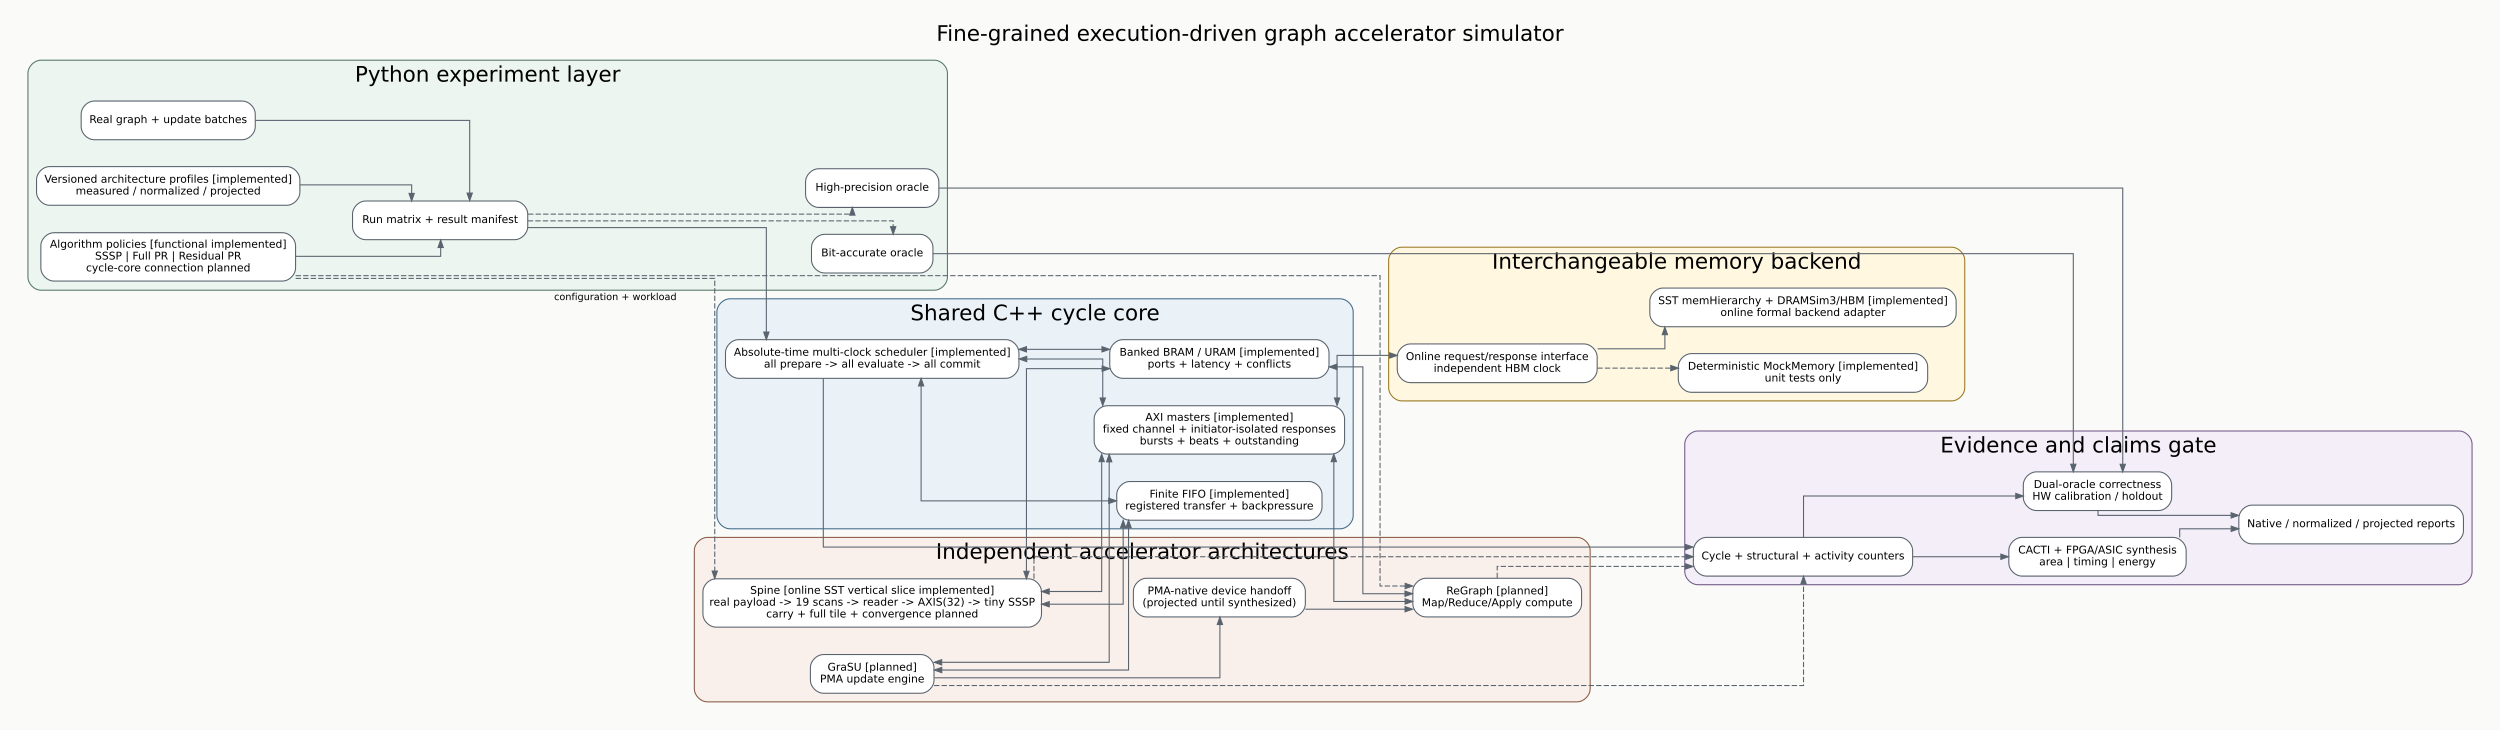
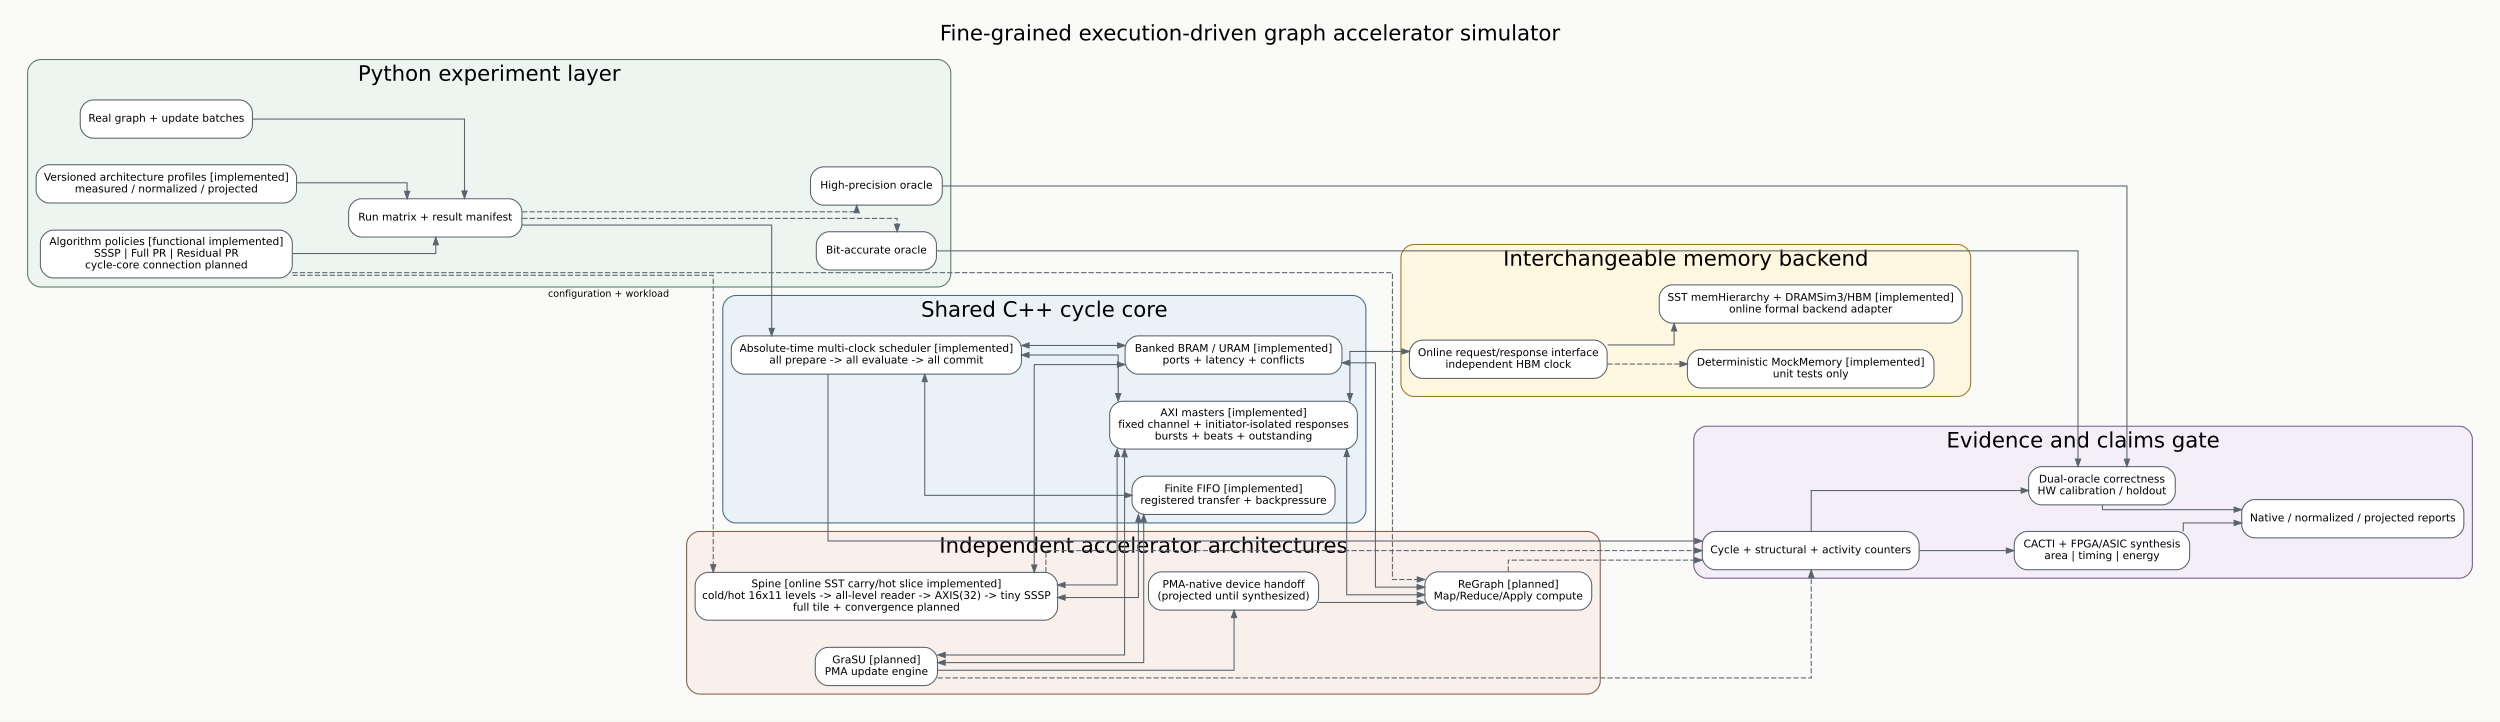
- <svg xmlns="http://www.w3.org/2000/svg" width="2326pt" height="679pt" viewBox="0.00 0.00 2326.00 679.00">
+ <svg xmlns="http://www.w3.org/2000/svg" width="2352pt" height="679pt" viewBox="0.00 0.00 2352.00 679.00">
  <g id="graph0" class="graph" transform="scale(1 1) rotate(0) translate(18 661)">
-     <polygon fill="#fafaf8" stroke="transparent" points="-18,18 -18,-661 2308,-661 2308,18 -18,18" />
-     <text text-anchor="middle" x="1145" y="-623" font-family="DejaVu Sans" font-size="20.00">Fine-grained execution-driven graph accelerator simulator</text>
+     <polygon fill="#fafaf8" stroke="transparent" points="-18,18 -18,-661 2334,-661 2334,18 -18,18" />
+     <text text-anchor="middle" x="1158" y="-623" font-family="DejaVu Sans" font-size="20.00">Fine-grained execution-driven graph accelerator simulator</text>
    <g id="clust1" class="cluster">
-       <path fill="#edf5f0" stroke="#557a66" d="M20,-391C20,-391 851.5,-391 851.5,-391 857.5,-391 863.5,-397 863.5,-403 863.5,-403 863.5,-593 863.5,-593 863.5,-599 857.5,-605 851.5,-605 851.5,-605 20,-605 20,-605 14,-605 8,-599 8,-593 8,-593 8,-403 8,-403 8,-397 14,-391 20,-391" />
-       <text text-anchor="middle" x="435.75" y="-585" font-family="DejaVu Sans" font-size="20.00">Python experiment layer</text>
+       <path fill="#edf5f0" stroke="#557a66" d="M20,-391C20,-391 864.5,-391 864.5,-391 870.5,-391 876.5,-397 876.5,-403 876.5,-403 876.5,-593 876.5,-593 876.5,-599 870.5,-605 864.5,-605 864.5,-605 20,-605 20,-605 14,-605 8,-599 8,-593 8,-593 8,-403 8,-403 8,-397 14,-391 20,-391" />
+       <text text-anchor="middle" x="442.25" y="-585" font-family="DejaVu Sans" font-size="20.00">Python experiment layer</text>
    </g>
    <g id="clust2" class="cluster">
-       <path fill="#eaf2f8" stroke="#426b8a" d="M661,-169C661,-169 1229,-169 1229,-169 1235,-169 1241,-175 1241,-181 1241,-181 1241,-371 1241,-371 1241,-377 1235,-383 1229,-383 1229,-383 661,-383 661,-383 655,-383 649,-377 649,-371 649,-371 649,-181 649,-181 649,-175 655,-169 661,-169" />
-       <text text-anchor="middle" x="945" y="-363" font-family="DejaVu Sans" font-size="20.00">Shared C++ cycle core</text>
+       <path fill="#eaf2f8" stroke="#426b8a" d="M674,-169C674,-169 1255,-169 1255,-169 1261,-169 1267,-175 1267,-181 1267,-181 1267,-371 1267,-371 1267,-377 1261,-383 1255,-383 1255,-383 674,-383 674,-383 668,-383 662,-377 662,-371 662,-371 662,-181 662,-181 662,-175 668,-169 674,-169" />
+       <text text-anchor="middle" x="964.5" y="-363" font-family="DejaVu Sans" font-size="20.00">Shared C++ cycle core</text>
    </g>
    <g id="clust3" class="cluster">
-       <path fill="#faf0eb" stroke="#8a5b45" d="M640,-8C640,-8 1449.5,-8 1449.5,-8 1455.5,-8 1461.5,-14 1461.5,-20 1461.5,-20 1461.5,-149 1461.5,-149 1461.5,-155 1455.5,-161 1449.5,-161 1449.5,-161 640,-161 640,-161 634,-161 628,-155 628,-149 628,-149 628,-20 628,-20 628,-14 634,-8 640,-8" />
-       <text text-anchor="middle" x="1044.75" y="-141" font-family="DejaVu Sans" font-size="20.00">Independent accelerator architectures</text>
+       <path fill="#faf0eb" stroke="#8a5b45" d="M640,-8C640,-8 1475.5,-8 1475.5,-8 1481.5,-8 1487.5,-14 1487.5,-20 1487.5,-20 1487.5,-149 1487.5,-149 1487.5,-155 1481.5,-161 1475.5,-161 1475.5,-161 640,-161 640,-161 634,-161 628,-155 628,-149 628,-149 628,-20 628,-20 628,-14 634,-8 640,-8" />
+       <text text-anchor="middle" x="1057.75" y="-141" font-family="DejaVu Sans" font-size="20.00">Independent accelerator architectures</text>
    </g>
    <g id="clust4" class="cluster">
-       <path fill="#fff7df" stroke="#9b7a25" d="M1286,-288C1286,-288 1798,-288 1798,-288 1804,-288 1810,-294 1810,-300 1810,-300 1810,-419 1810,-419 1810,-425 1804,-431 1798,-431 1798,-431 1286,-431 1286,-431 1280,-431 1274,-425 1274,-419 1274,-419 1274,-300 1274,-300 1274,-294 1280,-288 1286,-288" />
-       <text text-anchor="middle" x="1542" y="-411" font-family="DejaVu Sans" font-size="20.00">Interchangeable memory backend</text>
+       <path fill="#fff7df" stroke="#9b7a25" d="M1312,-288C1312,-288 1824,-288 1824,-288 1830,-288 1836,-294 1836,-300 1836,-300 1836,-419 1836,-419 1836,-425 1830,-431 1824,-431 1824,-431 1312,-431 1312,-431 1306,-431 1300,-425 1300,-419 1300,-419 1300,-300 1300,-300 1300,-294 1306,-288 1312,-288" />
+       <text text-anchor="middle" x="1568" y="-411" font-family="DejaVu Sans" font-size="20.00">Interchangeable memory backend</text>
    </g>
    <g id="clust5" class="cluster">
-       <path fill="#f3eef7" stroke="#765c8a" d="M1561.5,-117C1561.5,-117 2270,-117 2270,-117 2276,-117 2282,-123 2282,-129 2282,-129 2282,-248 2282,-248 2282,-254 2276,-260 2270,-260 2270,-260 1561.5,-260 1561.5,-260 1555.5,-260 1549.5,-254 1549.5,-248 1549.5,-248 1549.5,-129 1549.5,-129 1549.5,-123 1555.5,-117 1561.5,-117" />
-       <text text-anchor="middle" x="1915.75" y="-240" font-family="DejaVu Sans" font-size="20.00">Evidence and claims gate</text>
+       <path fill="#f3eef7" stroke="#765c8a" d="M1587.5,-117C1587.5,-117 2296,-117 2296,-117 2302,-117 2308,-123 2308,-129 2308,-129 2308,-248 2308,-248 2308,-254 2302,-260 2296,-260 2296,-260 1587.5,-260 1587.5,-260 1581.5,-260 1575.5,-254 1575.5,-248 1575.5,-248 1575.5,-129 1575.5,-129 1575.5,-123 1581.5,-117 1587.5,-117" />
+       <text text-anchor="middle" x="1941.75" y="-240" font-family="DejaVu Sans" font-size="20.00">Evidence and claims gate</text>
    </g>
    <g id="node1" class="node">
      <path fill="#ffffff" stroke="#59636e" d="M207.5,-567C207.5,-567 69.5,-567 69.5,-567 63.5,-567 57.5,-561 57.5,-555 57.5,-555 57.5,-543 57.5,-543 57.5,-537 63.5,-531 69.5,-531 69.5,-531 207.5,-531 207.5,-531 213.5,-531 219.5,-537 219.5,-543 219.5,-543 219.5,-555 219.5,-555 219.5,-561 213.5,-567 207.5,-567" />
      <text text-anchor="middle" x="138.5" y="-546.5" font-family="DejaVu Sans" font-size="10.00">Real graph + update batches</text>
    </g>
    <g id="node4" class="node">
      <path fill="#ffffff" stroke="#59636e" d="M461,-474C461,-474 322,-474 322,-474 316,-474 310,-468 310,-462 310,-462 310,-450 310,-450 310,-444 316,-438 322,-438 322,-438 461,-438 461,-438 467,-438 473,-444 473,-450 473,-450 473,-462 473,-462 473,-468 467,-474 461,-474" />
      <text text-anchor="middle" x="391.5" y="-453.5" font-family="DejaVu Sans" font-size="10.00">Run matrix + result manifest</text>
    </g>
    <g id="edge1" class="edge">
      <path fill="none" stroke="#59636e" d="M219.63,-549C302.47,-549 419,-549 419,-549 419,-549 419,-481.37 419,-481.37" />
      <polygon fill="#59636e" stroke="#59636e" points="421.45,-481.37 419,-474.37 416.55,-481.37 421.45,-481.37" />
    </g>
    <g id="node2" class="node">
      <path fill="#ffffff" stroke="#59636e" d="M249,-506C249,-506 28,-506 28,-506 22,-506 16,-500 16,-494 16,-494 16,-482 16,-482 16,-476 22,-470 28,-470 28,-470 249,-470 249,-470 255,-470 261,-476 261,-482 261,-482 261,-494 261,-494 261,-500 255,-506 249,-506" />
      <text text-anchor="middle" x="138.5" y="-491" font-family="DejaVu Sans" font-size="10.00">Versioned architecture profiles [implemented]</text>
      <text text-anchor="middle" x="138.5" y="-480" font-family="DejaVu Sans" font-size="10.00">measured / normalized / projected</text>
    </g>
    <g id="edge2" class="edge">
      <path fill="none" stroke="#59636e" d="M261.03,-489C314.4,-489 365,-489 365,-489 365,-489 365,-481.04 365,-481.04" />
      <polygon fill="#59636e" stroke="#59636e" points="367.45,-481.04 365,-474.04 362.55,-481.04 367.45,-481.04" />
    </g>
    <g id="node3" class="node">
      <path fill="#ffffff" stroke="#59636e" d="M245,-444.5C245,-444.5 32,-444.5 32,-444.5 26,-444.5 20,-438.5 20,-432.5 20,-432.5 20,-411.5 20,-411.5 20,-405.5 26,-399.5 32,-399.5 32,-399.5 245,-399.5 245,-399.5 251,-399.5 257,-405.5 257,-411.5 257,-411.5 257,-432.5 257,-432.5 257,-438.5 251,-444.5 245,-444.5" />
      <text text-anchor="middle" x="138.5" y="-430.5" font-family="DejaVu Sans" font-size="10.00">Algorithm policies [functional implemented]</text>
      <text text-anchor="middle" x="138.5" y="-419.5" font-family="DejaVu Sans" font-size="10.00">SSSP | Full PR | Residual PR</text>
      <text text-anchor="middle" x="138.5" y="-408.5" font-family="DejaVu Sans" font-size="10.00">cycle-core connection planned</text>
    </g>
    <g id="edge3" class="edge">
      <path fill="none" stroke="#59636e" d="M257.09,-422.5C323.06,-422.5 392,-422.5 392,-422.5 392,-422.5 392,-430.68 392,-430.68" />
      <polygon fill="#59636e" stroke="#59636e" points="389.55,-430.68 392,-437.68 394.45,-430.68 389.55,-430.68" />
    </g>
    <g id="node11" class="node">
-       <path fill="#ffffff" stroke="#59636e" d="M939,-122.5C939,-122.5 648,-122.5 648,-122.5 642,-122.5 636,-116.5 636,-110.5 636,-110.5 636,-89.5 636,-89.5 636,-83.5 642,-77.5 648,-77.5 648,-77.5 939,-77.5 939,-77.5 945,-77.5 951,-83.5 951,-89.5 951,-89.5 951,-110.5 951,-110.5 951,-116.5 945,-122.5 939,-122.5" />
-       <text text-anchor="middle" x="793.5" y="-108.5" font-family="DejaVu Sans" font-size="10.00">Spine [online SST vertical slice implemented]</text>
-       <text text-anchor="middle" x="793.5" y="-97.5" font-family="DejaVu Sans" font-size="10.00">real payload -&gt; 19 scans -&gt; reader -&gt; AXIS(32) -&gt; tiny SSSP</text>
-       <text text-anchor="middle" x="793.5" y="-86.5" font-family="DejaVu Sans" font-size="10.00">carry + full tile + convergence planned</text>
+       <path fill="#ffffff" stroke="#59636e" d="M965,-122.5C965,-122.5 648,-122.5 648,-122.5 642,-122.5 636,-116.5 636,-110.5 636,-110.5 636,-89.5 636,-89.5 636,-83.5 642,-77.5 648,-77.5 648,-77.5 965,-77.5 965,-77.5 971,-77.5 977,-83.5 977,-89.5 977,-89.5 977,-110.5 977,-110.5 977,-116.5 971,-122.5 965,-122.5" />
+       <text text-anchor="middle" x="806.5" y="-108.5" font-family="DejaVu Sans" font-size="10.00">Spine [online SST carry/hot slice implemented]</text>
+       <text text-anchor="middle" x="806.5" y="-97.5" font-family="DejaVu Sans" font-size="10.00">cold/hot 16x11 levels -&gt; all-level reader -&gt; AXIS(32) -&gt; tiny SSSP</text>
+       <text text-anchor="middle" x="806.5" y="-86.5" font-family="DejaVu Sans" font-size="10.00">full tile + convergence planned</text>
    </g>
    <g id="edge16" class="edge">
-       <path fill="none" stroke="#59636e" stroke-dasharray="5,2" d="M257.08,-402C407.34,-402 647,-402 647,-402 647,-402 647,-129.7 647,-129.7" />
-       <polygon fill="#59636e" stroke="#59636e" points="649.45,-129.7 647,-122.7 644.55,-129.7 649.45,-129.7" />
+       <path fill="none" stroke="#59636e" stroke-dasharray="5,2" d="M257.18,-402C409.13,-402 653,-402 653,-402 653,-402 653,-129.7 653,-129.7" />
+       <polygon fill="#59636e" stroke="#59636e" points="655.45,-129.7 653,-122.7 650.55,-129.7 655.45,-129.7" />
    </g>
    <g id="node14" class="node">
-       <path fill="#ffffff" stroke="#59636e" d="M1441.5,-123C1441.5,-123 1308.5,-123 1308.5,-123 1302.5,-123 1296.5,-117 1296.5,-111 1296.5,-111 1296.5,-99 1296.5,-99 1296.5,-93 1302.5,-87 1308.5,-87 1308.5,-87 1441.5,-87 1441.5,-87 1447.5,-87 1453.5,-93 1453.5,-99 1453.5,-99 1453.5,-111 1453.5,-111 1453.5,-117 1447.5,-123 1441.5,-123" />
-       <text text-anchor="middle" x="1375" y="-108" font-family="DejaVu Sans" font-size="10.00">ReGraph [planned]</text>
-       <text text-anchor="middle" x="1375" y="-97" font-family="DejaVu Sans" font-size="10.00">Map/Reduce/Apply compute</text>
+       <path fill="#ffffff" stroke="#59636e" d="M1467.5,-123C1467.5,-123 1334.5,-123 1334.5,-123 1328.5,-123 1322.5,-117 1322.5,-111 1322.5,-111 1322.5,-99 1322.5,-99 1322.5,-93 1328.5,-87 1334.5,-87 1334.5,-87 1467.5,-87 1467.5,-87 1473.5,-87 1479.5,-93 1479.5,-99 1479.5,-99 1479.5,-111 1479.5,-111 1479.5,-117 1473.5,-123 1467.5,-123" />
+       <text text-anchor="middle" x="1401" y="-108" font-family="DejaVu Sans" font-size="10.00">ReGraph [planned]</text>
+       <text text-anchor="middle" x="1401" y="-97" font-family="DejaVu Sans" font-size="10.00">Map/Reduce/Apply compute</text>
    </g>
    <g id="edge17" class="edge">
-       <path fill="none" stroke="#59636e" stroke-dasharray="5,2" d="M257.03,-404.5C546.51,-404.5 1266,-404.5 1266,-404.5 1266,-404.5 1266,-115.8 1266,-115.8 1266,-115.8 1289.36,-115.8 1289.36,-115.8" />
-       <polygon fill="#59636e" stroke="#59636e" points="1289.36,-118.25 1296.36,-115.8 1289.36,-113.35 1289.36,-118.25" />
+       <path fill="none" stroke="#59636e" stroke-dasharray="5,2" d="M257.06,-404.5C551.42,-404.5 1292,-404.5 1292,-404.5 1292,-404.5 1292,-115.8 1292,-115.8 1292,-115.8 1315.36,-115.8 1315.36,-115.8" />
+       <polygon fill="#59636e" stroke="#59636e" points="1315.36,-118.25 1322.36,-115.8 1315.36,-113.35 1315.36,-118.25" />
    </g>
    <g id="node5" class="node">
-       <path fill="#ffffff" stroke="#59636e" d="M843.5,-504C843.5,-504 743.5,-504 743.5,-504 737.5,-504 731.5,-498 731.5,-492 731.5,-492 731.5,-480 731.5,-480 731.5,-474 737.5,-468 743.5,-468 743.5,-468 843.5,-468 843.5,-468 849.5,-468 855.5,-474 855.5,-480 855.5,-480 855.5,-492 855.5,-492 855.5,-498 849.5,-504 843.5,-504" />
-       <text text-anchor="middle" x="793.5" y="-483.5" font-family="DejaVu Sans" font-size="10.00">High-precision oracle</text>
+       <path fill="#ffffff" stroke="#59636e" d="M856.5,-504C856.5,-504 756.5,-504 756.5,-504 750.5,-504 744.5,-498 744.5,-492 744.5,-492 744.5,-480 744.5,-480 744.5,-474 750.5,-468 756.5,-468 756.5,-468 856.5,-468 856.5,-468 862.5,-468 868.5,-474 868.5,-480 868.5,-480 868.5,-492 868.5,-492 868.5,-498 862.5,-504 856.5,-504" />
+       <text text-anchor="middle" x="806.5" y="-483.5" font-family="DejaVu Sans" font-size="10.00">High-precision oracle</text>
    </g>
    <g id="edge30" class="edge">
-       <path fill="none" stroke="#59636e" stroke-dasharray="5,2" d="M473.3,-461.75C585.93,-461.75 775,-461.75 775,-461.75 775,-461.75 775,-462.36 775,-462.36" />
-       <polygon fill="#59636e" stroke="#59636e" points="772.55,-460.87 775,-467.87 777.45,-460.87 772.55,-460.87" />
+       <path fill="none" stroke="#59636e" stroke-dasharray="5,2" d="M473.17,-461.75C589.24,-461.75 788,-461.75 788,-461.75 788,-461.75 788,-462.36 788,-462.36" />
+       <polygon fill="#59636e" stroke="#59636e" points="785.55,-460.87 788,-467.87 790.45,-460.87 785.55,-460.87" />
    </g>
    <g id="node6" class="node">
-       <path fill="#ffffff" stroke="#59636e" d="M838,-443C838,-443 749,-443 749,-443 743,-443 737,-437 737,-431 737,-431 737,-419 737,-419 737,-413 743,-407 749,-407 749,-407 838,-407 838,-407 844,-407 850,-413 850,-419 850,-419 850,-431 850,-431 850,-437 844,-443 838,-443" />
-       <text text-anchor="middle" x="793.5" y="-422.5" font-family="DejaVu Sans" font-size="10.00">Bit-accurate oracle</text>
+       <path fill="#ffffff" stroke="#59636e" d="M851,-443C851,-443 762,-443 762,-443 756,-443 750,-437 750,-431 750,-431 750,-419 750,-419 750,-413 756,-407 762,-407 762,-407 851,-407 851,-407 857,-407 863,-413 863,-419 863,-419 863,-431 863,-431 863,-437 857,-443 851,-443" />
+       <text text-anchor="middle" x="806.5" y="-422.5" font-family="DejaVu Sans" font-size="10.00">Bit-accurate oracle</text>
    </g>
    <g id="edge31" class="edge">
-       <path fill="none" stroke="#59636e" stroke-dasharray="5,2" d="M473.02,-455.5C595.55,-455.5 813,-455.5 813,-455.5 813,-455.5 813,-450.09 813,-450.09" />
-       <polygon fill="#59636e" stroke="#59636e" points="815.45,-450.09 813,-443.09 810.55,-450.09 815.45,-450.09" />
+       <path fill="none" stroke="#59636e" stroke-dasharray="5,2" d="M473.23,-455.5C599.09,-455.5 826,-455.5 826,-455.5 826,-455.5 826,-450.09 826,-450.09" />
+       <polygon fill="#59636e" stroke="#59636e" points="828.45,-450.09 826,-443.09 823.55,-450.09 828.45,-450.09" />
    </g>
    <g id="node7" class="node">
-       <path fill="#ffffff" stroke="#59636e" d="M918,-345C918,-345 669,-345 669,-345 663,-345 657,-339 657,-333 657,-333 657,-321 657,-321 657,-315 663,-309 669,-309 669,-309 918,-309 918,-309 924,-309 930,-315 930,-321 930,-321 930,-333 930,-333 930,-339 924,-345 918,-345" />
-       <text text-anchor="middle" x="793.5" y="-330" font-family="DejaVu Sans" font-size="10.00">Absolute-time multi-clock scheduler [implemented]</text>
-       <text text-anchor="middle" x="793.5" y="-319" font-family="DejaVu Sans" font-size="10.00">all prepare -&gt; all evaluate -&gt; all commit</text>
+       <path fill="#ffffff" stroke="#59636e" d="M931,-345C931,-345 682,-345 682,-345 676,-345 670,-339 670,-333 670,-333 670,-321 670,-321 670,-315 676,-309 682,-309 682,-309 931,-309 931,-309 937,-309 943,-315 943,-321 943,-321 943,-333 943,-333 943,-339 937,-345 931,-345" />
+       <text text-anchor="middle" x="806.5" y="-330" font-family="DejaVu Sans" font-size="10.00">Absolute-time multi-clock scheduler [implemented]</text>
+       <text text-anchor="middle" x="806.5" y="-319" font-family="DejaVu Sans" font-size="10.00">all prepare -&gt; all evaluate -&gt; all commit</text>
    </g>
    <g id="edge15" class="edge">
-       <path fill="none" stroke="#59636e" d="M473.23,-449.25C563.12,-449.25 695,-449.25 695,-449.25 695,-449.25 695,-352.04 695,-352.04" />
-       <polygon fill="#59636e" stroke="#59636e" points="697.45,-352.04 695,-345.04 692.55,-352.04 697.45,-352.04" />
+       <path fill="none" stroke="#59636e" d="M473.01,-449.25C566.78,-449.25 708,-449.25 708,-449.25 708,-449.25 708,-352.04 708,-352.04" />
+       <polygon fill="#59636e" stroke="#59636e" points="710.45,-352.04 708,-345.04 705.55,-352.04 710.45,-352.04" />
      <text text-anchor="middle" x="554.5" y="-381.8" font-family="DejaVu Sans" font-size="9.00">configuration + workload</text>
    </g>
    <g id="node19" class="node">
-       <path fill="#ffffff" stroke="#59636e" d="M1990.5,-222C1990.5,-222 1876.5,-222 1876.5,-222 1870.5,-222 1864.5,-216 1864.5,-210 1864.5,-210 1864.5,-198 1864.5,-198 1864.5,-192 1870.5,-186 1876.5,-186 1876.5,-186 1990.5,-186 1990.5,-186 1996.5,-186 2002.5,-192 2002.5,-198 2002.5,-198 2002.5,-210 2002.5,-210 2002.5,-216 1996.5,-222 1990.5,-222" />
-       <text text-anchor="middle" x="1933.5" y="-207" font-family="DejaVu Sans" font-size="10.00">Dual-oracle correctness</text>
-       <text text-anchor="middle" x="1933.5" y="-196" font-family="DejaVu Sans" font-size="10.00">HW calibration / holdout</text>
+       <path fill="#ffffff" stroke="#59636e" d="M2016.5,-222C2016.5,-222 1902.5,-222 1902.5,-222 1896.5,-222 1890.5,-216 1890.5,-210 1890.5,-210 1890.5,-198 1890.5,-198 1890.5,-192 1896.5,-186 1902.5,-186 1902.5,-186 2016.5,-186 2016.5,-186 2022.5,-186 2028.5,-192 2028.5,-198 2028.5,-198 2028.5,-210 2028.5,-210 2028.5,-216 2022.5,-222 2016.5,-222" />
+       <text text-anchor="middle" x="1959.5" y="-207" font-family="DejaVu Sans" font-size="10.00">Dual-oracle correctness</text>
+       <text text-anchor="middle" x="1959.5" y="-196" font-family="DejaVu Sans" font-size="10.00">HW calibration / holdout</text>
    </g>
    <g id="edge32" class="edge">
-       <path fill="none" stroke="#59636e" d="M855.64,-486C1096.75,-486 1957,-486 1957,-486 1957,-486 1957,-229.07 1957,-229.07" />
-       <polygon fill="#59636e" stroke="#59636e" points="1959.45,-229.07 1957,-222.07 1954.55,-229.07 1959.45,-229.07" />
+       <path fill="none" stroke="#59636e" d="M868.51,-486C1111.16,-486 1983,-486 1983,-486 1983,-486 1983,-229.07 1983,-229.07" />
+       <polygon fill="#59636e" stroke="#59636e" points="1985.45,-229.07 1983,-222.07 1980.55,-229.07 1985.45,-229.07" />
    </g>
    <g id="edge33" class="edge">
-       <path fill="none" stroke="#59636e" d="M850.07,-425C1077.24,-425 1911,-425 1911,-425 1911,-425 1911,-229.09 1911,-229.09" />
-       <polygon fill="#59636e" stroke="#59636e" points="1913.45,-229.09 1911,-222.09 1908.55,-229.09 1913.45,-229.09" />
+       <path fill="none" stroke="#59636e" d="M863.34,-425C1092.58,-425 1937,-425 1937,-425 1937,-425 1937,-229.09 1937,-229.09" />
+       <polygon fill="#59636e" stroke="#59636e" points="1939.45,-229.09 1937,-222.09 1934.55,-229.09 1939.45,-229.09" />
    </g>
    <g id="node8" class="node">
-       <path fill="#ffffff" stroke="#59636e" d="M1200,-213C1200,-213 1033,-213 1033,-213 1027,-213 1021,-207 1021,-201 1021,-201 1021,-189 1021,-189 1021,-183 1027,-177 1033,-177 1033,-177 1200,-177 1200,-177 1206,-177 1212,-183 1212,-189 1212,-189 1212,-201 1212,-201 1212,-207 1206,-213 1200,-213" />
-       <text text-anchor="middle" x="1116.5" y="-198" font-family="DejaVu Sans" font-size="10.00">Finite FIFO [implemented]</text>
-       <text text-anchor="middle" x="1116.5" y="-187" font-family="DejaVu Sans" font-size="10.00">registered transfer + backpressure</text>
+       <path fill="#ffffff" stroke="#59636e" d="M1226,-213C1226,-213 1059,-213 1059,-213 1053,-213 1047,-207 1047,-201 1047,-201 1047,-189 1047,-189 1047,-183 1053,-177 1059,-177 1059,-177 1226,-177 1226,-177 1232,-177 1238,-183 1238,-189 1238,-189 1238,-201 1238,-201 1238,-207 1232,-213 1226,-213" />
+       <text text-anchor="middle" x="1142.5" y="-198" font-family="DejaVu Sans" font-size="10.00">Finite FIFO [implemented]</text>
+       <text text-anchor="middle" x="1142.5" y="-187" font-family="DejaVu Sans" font-size="10.00">registered transfer + backpressure</text>
    </g>
    <g id="edge4" class="edge">
-       <path fill="none" stroke="#59636e" d="M839,-301.92C839,-301.92 839,-195 839,-195 839,-195 1013.61,-195 1013.61,-195" />
-       <polygon fill="#59636e" stroke="#59636e" points="836.55,-301.92 839,-308.92 841.45,-301.92 836.55,-301.92" />
-       <polygon fill="#59636e" stroke="#59636e" points="1013.61,-197.45 1020.61,-195 1013.61,-192.55 1013.61,-197.45" />
+       <path fill="none" stroke="#59636e" d="M852,-301.92C852,-301.92 852,-195 852,-195 852,-195 1039.98,-195 1039.98,-195" />
+       <polygon fill="#59636e" stroke="#59636e" points="849.55,-301.92 852,-308.92 854.45,-301.92 849.55,-301.92" />
+       <polygon fill="#59636e" stroke="#59636e" points="1039.98,-197.45 1046.98,-195 1039.98,-192.55 1039.98,-197.45" />
    </g>
    <g id="node9" class="node">
-       <path fill="#ffffff" stroke="#59636e" d="M1206.5,-345C1206.5,-345 1026.5,-345 1026.5,-345 1020.5,-345 1014.5,-339 1014.5,-333 1014.5,-333 1014.5,-321 1014.5,-321 1014.5,-315 1020.5,-309 1026.5,-309 1026.5,-309 1206.5,-309 1206.5,-309 1212.5,-309 1218.5,-315 1218.5,-321 1218.5,-321 1218.5,-333 1218.5,-333 1218.5,-339 1212.5,-345 1206.5,-345" />
-       <text text-anchor="middle" x="1116.5" y="-330" font-family="DejaVu Sans" font-size="10.00">Banked BRAM / URAM [implemented]</text>
-       <text text-anchor="middle" x="1116.5" y="-319" font-family="DejaVu Sans" font-size="10.00">ports + latency + conflicts</text>
+       <path fill="#ffffff" stroke="#59636e" d="M1232.5,-345C1232.5,-345 1052.5,-345 1052.5,-345 1046.5,-345 1040.5,-339 1040.5,-333 1040.5,-333 1040.5,-321 1040.5,-321 1040.5,-315 1046.5,-309 1052.5,-309 1052.5,-309 1232.5,-309 1232.5,-309 1238.5,-309 1244.5,-315 1244.5,-321 1244.5,-321 1244.5,-333 1244.5,-333 1244.5,-339 1238.5,-345 1232.5,-345" />
+       <text text-anchor="middle" x="1142.5" y="-330" font-family="DejaVu Sans" font-size="10.00">Banked BRAM / URAM [implemented]</text>
+       <text text-anchor="middle" x="1142.5" y="-319" font-family="DejaVu Sans" font-size="10.00">ports + latency + conflicts</text>
    </g>
    <g id="edge5" class="edge">
-       <path fill="none" stroke="#59636e" d="M937.01,-336C937.01,-336 1007.29,-336 1007.29,-336" />
-       <polygon fill="#59636e" stroke="#59636e" points="1007.29,-338.45 1014.29,-336 1007.29,-333.55 1007.29,-338.45" />
-       <polygon fill="#59636e" stroke="#59636e" points="937.01,-333.55 930.01,-336 937.01,-338.45 937.01,-333.55" />
+       <path fill="none" stroke="#59636e" d="M950.16,-336C950.16,-336 1033.49,-336 1033.49,-336" />
+       <polygon fill="#59636e" stroke="#59636e" points="1033.49,-338.45 1040.49,-336 1033.49,-333.55 1033.49,-338.45" />
+       <polygon fill="#59636e" stroke="#59636e" points="950.16,-333.55 943.16,-336 950.16,-338.45 950.16,-333.55" />
    </g>
    <g id="node10" class="node">
-       <path fill="#ffffff" stroke="#59636e" d="M1221,-283.5C1221,-283.5 1012,-283.5 1012,-283.5 1006,-283.5 1000,-277.5 1000,-271.5 1000,-271.5 1000,-250.5 1000,-250.5 1000,-244.5 1006,-238.5 1012,-238.5 1012,-238.5 1221,-238.5 1221,-238.5 1227,-238.5 1233,-244.5 1233,-250.5 1233,-250.5 1233,-271.5 1233,-271.5 1233,-277.5 1227,-283.5 1221,-283.5" />
-       <text text-anchor="middle" x="1116.5" y="-269.5" font-family="DejaVu Sans" font-size="10.00">AXI masters [implemented]</text>
-       <text text-anchor="middle" x="1116.5" y="-258.5" font-family="DejaVu Sans" font-size="10.00">fixed channel + initiator-isolated responses</text>
-       <text text-anchor="middle" x="1116.5" y="-247.5" font-family="DejaVu Sans" font-size="10.00">bursts + beats + outstanding</text>
+       <path fill="#ffffff" stroke="#59636e" d="M1247,-283.5C1247,-283.5 1038,-283.5 1038,-283.5 1032,-283.5 1026,-277.5 1026,-271.5 1026,-271.5 1026,-250.5 1026,-250.5 1026,-244.5 1032,-238.5 1038,-238.5 1038,-238.5 1247,-238.5 1247,-238.5 1253,-238.5 1259,-244.5 1259,-250.5 1259,-250.5 1259,-271.5 1259,-271.5 1259,-277.5 1253,-283.5 1247,-283.5" />
+       <text text-anchor="middle" x="1142.5" y="-269.5" font-family="DejaVu Sans" font-size="10.00">AXI masters [implemented]</text>
+       <text text-anchor="middle" x="1142.5" y="-258.5" font-family="DejaVu Sans" font-size="10.00">fixed channel + initiator-isolated responses</text>
+       <text text-anchor="middle" x="1142.5" y="-247.5" font-family="DejaVu Sans" font-size="10.00">bursts + beats + outstanding</text>
    </g>
    <g id="edge6" class="edge">
-       <path fill="none" stroke="#59636e" d="M937.26,-327C937.26,-327 1008,-327 1008,-327 1008,-327 1008,-290.71 1008,-290.71" />
-       <polygon fill="#59636e" stroke="#59636e" points="937.26,-324.55 930.26,-327 937.26,-329.45 937.26,-324.55" />
-       <polygon fill="#59636e" stroke="#59636e" points="1010.45,-290.71 1008,-283.71 1005.55,-290.71 1010.45,-290.71" />
+       <path fill="none" stroke="#59636e" d="M950.11,-327C950.11,-327 1034,-327 1034,-327 1034,-327 1034,-290.71 1034,-290.71" />
+       <polygon fill="#59636e" stroke="#59636e" points="950.11,-324.55 943.11,-327 950.11,-329.45 950.11,-324.55" />
+       <polygon fill="#59636e" stroke="#59636e" points="1036.45,-290.71 1034,-283.71 1031.55,-290.71 1036.45,-290.71" />
    </g>
    <g id="node18" class="node">
-       <path fill="#ffffff" stroke="#59636e" d="M1749.5,-161C1749.5,-161 1569.5,-161 1569.5,-161 1563.5,-161 1557.5,-155 1557.5,-149 1557.5,-149 1557.5,-137 1557.5,-137 1557.5,-131 1563.5,-125 1569.5,-125 1569.5,-125 1749.5,-125 1749.5,-125 1755.5,-125 1761.5,-131 1761.5,-137 1761.5,-137 1761.5,-149 1761.5,-149 1761.5,-155 1755.5,-161 1749.5,-161" />
-       <text text-anchor="middle" x="1659.5" y="-140.5" font-family="DejaVu Sans" font-size="10.00">Cycle + structural + activity counters</text>
+       <path fill="#ffffff" stroke="#59636e" d="M1775.5,-161C1775.5,-161 1595.5,-161 1595.5,-161 1589.5,-161 1583.5,-155 1583.5,-149 1583.5,-149 1583.5,-137 1583.5,-137 1583.5,-131 1589.5,-125 1595.5,-125 1595.5,-125 1775.5,-125 1775.5,-125 1781.5,-125 1787.5,-131 1787.5,-137 1787.5,-137 1787.5,-149 1787.5,-149 1787.5,-155 1781.5,-161 1775.5,-161" />
+       <text text-anchor="middle" x="1685.5" y="-140.5" font-family="DejaVu Sans" font-size="10.00">Cycle + structural + activity counters</text>
    </g>
    <g id="edge26" class="edge">
-       <path fill="none" stroke="#59636e" d="M748,-308.93C748,-264.22 748,-152 748,-152 748,-152 1550.15,-152 1550.15,-152" />
-       <polygon fill="#59636e" stroke="#59636e" points="1550.15,-154.45 1557.15,-152 1550.15,-149.55 1550.15,-154.45" />
+       <path fill="none" stroke="#59636e" d="M761,-308.93C761,-264.22 761,-152 761,-152 761,-152 1576.47,-152 1576.47,-152" />
+       <polygon fill="#59636e" stroke="#59636e" points="1576.47,-154.45 1583.47,-152 1576.47,-149.55 1576.47,-154.45" />
    </g>
    <g id="edge18" class="edge">
-       <path fill="none" stroke="#59636e" d="M1027,-169.91C1027,-169.91 1027,-98.83 1027,-98.83 1027,-98.83 958.19,-98.83 958.19,-98.83" />
-       <polygon fill="#59636e" stroke="#59636e" points="1024.55,-169.91 1027,-176.91 1029.45,-169.91 1024.55,-169.91" />
-       <polygon fill="#59636e" stroke="#59636e" points="958.19,-96.38 951.19,-98.83 958.19,-101.28 958.19,-96.38" />
+       <path fill="none" stroke="#59636e" d="M1053,-169.91C1053,-169.91 1053,-98.83 1053,-98.83 1053,-98.83 984.03,-98.83 984.03,-98.83" />
+       <polygon fill="#59636e" stroke="#59636e" points="1050.55,-169.91 1053,-176.91 1055.45,-169.91 1050.55,-169.91" />
+       <polygon fill="#59636e" stroke="#59636e" points="984.03,-96.38 977.03,-98.83 984.03,-101.28 984.03,-96.38" />
    </g>
    <g id="node12" class="node">
-       <path fill="#ffffff" stroke="#59636e" d="M839,-52C839,-52 748,-52 748,-52 742,-52 736,-46 736,-40 736,-40 736,-28 736,-28 736,-22 742,-16 748,-16 748,-16 839,-16 839,-16 845,-16 851,-22 851,-28 851,-28 851,-40 851,-40 851,-46 845,-52 839,-52" />
-       <text text-anchor="middle" x="793.5" y="-37" font-family="DejaVu Sans" font-size="10.00">GraSU [planned]</text>
-       <text text-anchor="middle" x="793.5" y="-26" font-family="DejaVu Sans" font-size="10.00">PMA update engine</text>
+       <path fill="#ffffff" stroke="#59636e" d="M852,-52C852,-52 761,-52 761,-52 755,-52 749,-46 749,-40 749,-40 749,-28 749,-28 749,-22 755,-16 761,-16 761,-16 852,-16 852,-16 858,-16 864,-22 864,-28 864,-28 864,-40 864,-40 864,-46 858,-52 852,-52" />
+       <text text-anchor="middle" x="806.5" y="-37" font-family="DejaVu Sans" font-size="10.00">GraSU [planned]</text>
+       <text text-anchor="middle" x="806.5" y="-26" font-family="DejaVu Sans" font-size="10.00">PMA update engine</text>
    </g>
    <g id="edge20" class="edge">
-       <path fill="none" stroke="#59636e" d="M1032,-169.94C1032,-169.94 1032,-37.6 1032,-37.6 1032,-37.6 858.23,-37.6 858.23,-37.6" />
-       <polygon fill="#59636e" stroke="#59636e" points="1029.55,-169.94 1032,-176.94 1034.45,-169.94 1029.55,-169.94" />
-       <polygon fill="#59636e" stroke="#59636e" points="858.23,-35.15 851.23,-37.6 858.23,-40.05 858.23,-35.15" />
+       <path fill="none" stroke="#59636e" d="M1058,-169.94C1058,-169.94 1058,-37.6 1058,-37.6 1058,-37.6 871.2,-37.6 871.2,-37.6" />
+       <polygon fill="#59636e" stroke="#59636e" points="1055.55,-169.94 1058,-176.94 1060.45,-169.94 1055.55,-169.94" />
+       <polygon fill="#59636e" stroke="#59636e" points="871.2,-35.15 864.2,-37.6 871.2,-40.05 871.2,-35.15" />
    </g>
    <g id="edge19" class="edge">
-       <path fill="none" stroke="#59636e" d="M1007.43,-318C1007.43,-318 937,-318 937,-318 937,-318 937,-129.51 937,-129.51" />
-       <polygon fill="#59636e" stroke="#59636e" points="1007.43,-320.45 1014.43,-318 1007.43,-315.55 1007.43,-320.45" />
-       <polygon fill="#59636e" stroke="#59636e" points="939.45,-129.51 937,-122.51 934.55,-129.51 939.45,-129.51" />
+       <path fill="none" stroke="#59636e" d="M1033.25,-318C1033.25,-318 955,-318 955,-318 955,-318 955,-129.51 955,-129.51" />
+       <polygon fill="#59636e" stroke="#59636e" points="1033.25,-320.45 1040.25,-318 1033.25,-315.55 1033.25,-320.45" />
+       <polygon fill="#59636e" stroke="#59636e" points="957.45,-129.51 955,-122.51 952.55,-129.51 957.45,-129.51" />
    </g>
    <g id="edge21" class="edge">
-       <path fill="none" stroke="#59636e" d="M1225.7,-319.67C1225.7,-319.67 1250,-319.67 1250,-319.67 1250,-319.67 1250,-108.6 1250,-108.6 1250,-108.6 1289.19,-108.6 1289.19,-108.6" />
-       <polygon fill="#59636e" stroke="#59636e" points="1225.7,-317.22 1218.7,-319.67 1225.7,-322.12 1225.7,-317.22" />
-       <polygon fill="#59636e" stroke="#59636e" points="1289.19,-111.05 1296.19,-108.6 1289.19,-106.15 1289.19,-111.05" />
+       <path fill="none" stroke="#59636e" d="M1251.7,-319.67C1251.7,-319.67 1276,-319.67 1276,-319.67 1276,-319.67 1276,-108.6 1276,-108.6 1276,-108.6 1315.19,-108.6 1315.19,-108.6" />
+       <polygon fill="#59636e" stroke="#59636e" points="1251.7,-317.22 1244.7,-319.67 1251.7,-322.12 1251.7,-317.22" />
+       <polygon fill="#59636e" stroke="#59636e" points="1315.19,-111.05 1322.19,-108.6 1315.19,-106.15 1315.19,-111.05" />
    </g>
    <g id="node15" class="node">
-       <path fill="#ffffff" stroke="#59636e" d="M1456,-341C1456,-341 1294,-341 1294,-341 1288,-341 1282,-335 1282,-329 1282,-329 1282,-317 1282,-317 1282,-311 1288,-305 1294,-305 1294,-305 1456,-305 1456,-305 1462,-305 1468,-311 1468,-317 1468,-317 1468,-329 1468,-329 1468,-335 1462,-341 1456,-341" />
-       <text text-anchor="middle" x="1375" y="-326" font-family="DejaVu Sans" font-size="10.00">Online request/response interface</text>
-       <text text-anchor="middle" x="1375" y="-315" font-family="DejaVu Sans" font-size="10.00">independent HBM clock</text>
+       <path fill="#ffffff" stroke="#59636e" d="M1482,-341C1482,-341 1320,-341 1320,-341 1314,-341 1308,-335 1308,-329 1308,-329 1308,-317 1308,-317 1308,-311 1314,-305 1320,-305 1320,-305 1482,-305 1482,-305 1488,-305 1494,-311 1494,-317 1494,-317 1494,-329 1494,-329 1494,-335 1488,-341 1482,-341" />
+       <text text-anchor="middle" x="1401" y="-326" font-family="DejaVu Sans" font-size="10.00">Online request/response interface</text>
+       <text text-anchor="middle" x="1401" y="-315" font-family="DejaVu Sans" font-size="10.00">independent HBM clock</text>
    </g>
    <g id="edge22" class="edge">
-       <path fill="none" stroke="#59636e" d="M1226,-290.7C1226,-290.7 1226,-330.33 1226,-330.33 1226,-330.33 1274.91,-330.33 1274.91,-330.33" />
-       <polygon fill="#59636e" stroke="#59636e" points="1228.45,-290.7 1226,-283.7 1223.55,-290.7 1228.45,-290.7" />
-       <polygon fill="#59636e" stroke="#59636e" points="1274.91,-332.78 1281.91,-330.33 1274.91,-327.88 1274.91,-332.78" />
+       <path fill="none" stroke="#59636e" d="M1252,-290.7C1252,-290.7 1252,-330.33 1252,-330.33 1252,-330.33 1300.91,-330.33 1300.91,-330.33" />
+       <polygon fill="#59636e" stroke="#59636e" points="1254.45,-290.7 1252,-283.7 1249.55,-290.7 1254.45,-290.7" />
+       <polygon fill="#59636e" stroke="#59636e" points="1300.91,-332.78 1307.91,-330.33 1300.91,-327.88 1300.91,-332.78" />
    </g>
    <g id="edge23" class="edge">
-       <path fill="none" stroke="#59636e" d="M958.18,-110.67C958.18,-110.67 1007,-110.67 1007,-110.67 1007,-110.67 1007,-231.49 1007,-231.49" />
-       <polygon fill="#59636e" stroke="#59636e" points="958.18,-108.22 951.18,-110.67 958.18,-113.12 958.18,-108.22" />
-       <polygon fill="#59636e" stroke="#59636e" points="1004.55,-231.49 1007,-238.49 1009.45,-231.49 1004.55,-231.49" />
+       <path fill="none" stroke="#59636e" d="M984.01,-110.67C984.01,-110.67 1033,-110.67 1033,-110.67 1033,-110.67 1033,-231.49 1033,-231.49" />
+       <polygon fill="#59636e" stroke="#59636e" points="984.01,-108.22 977.01,-110.67 984.01,-113.12 984.01,-108.22" />
+       <polygon fill="#59636e" stroke="#59636e" points="1030.55,-231.49 1033,-238.49 1035.45,-231.49 1030.55,-231.49" />
    </g>
    <g id="edge27" class="edge">
-       <path fill="none" stroke="#59636e" stroke-dasharray="5,2" d="M944,-122.51C944,-132.91 944,-143 944,-143 944,-143 1550.37,-143 1550.37,-143" />
-       <polygon fill="#59636e" stroke="#59636e" points="1550.37,-145.45 1557.37,-143 1550.37,-140.55 1550.37,-145.45" />
+       <path fill="none" stroke="#59636e" stroke-dasharray="5,2" d="M966,-122.51C966,-132.91 966,-143 966,-143 966,-143 1576.18,-143 1576.18,-143" />
+       <polygon fill="#59636e" stroke="#59636e" points="1576.18,-145.45 1583.18,-143 1576.18,-140.55 1576.18,-145.45" />
    </g>
    <g id="edge24" class="edge">
-       <path fill="none" stroke="#59636e" d="M858.15,-44.8C858.15,-44.8 1014,-44.8 1014,-44.8 1014,-44.8 1014,-231.27 1014,-231.27" />
-       <polygon fill="#59636e" stroke="#59636e" points="858.15,-42.35 851.15,-44.8 858.15,-47.25 858.15,-42.35" />
-       <polygon fill="#59636e" stroke="#59636e" points="1011.55,-231.27 1014,-238.27 1016.45,-231.27 1011.55,-231.27" />
+       <path fill="none" stroke="#59636e" d="M871.22,-44.8C871.22,-44.8 1040,-44.8 1040,-44.8 1040,-44.8 1040,-231.27 1040,-231.27" />
+       <polygon fill="#59636e" stroke="#59636e" points="871.22,-42.35 864.22,-44.8 871.22,-47.25 871.22,-42.35" />
+       <polygon fill="#59636e" stroke="#59636e" points="1037.55,-231.27 1040,-238.27 1042.45,-231.27 1037.55,-231.27" />
    </g>
    <g id="node13" class="node">
-       <path fill="#ffffff" stroke="#59636e" d="M1184.5,-123C1184.5,-123 1048.5,-123 1048.5,-123 1042.5,-123 1036.5,-117 1036.5,-111 1036.5,-111 1036.5,-99 1036.5,-99 1036.5,-93 1042.5,-87 1048.5,-87 1048.5,-87 1184.5,-87 1184.5,-87 1190.5,-87 1196.5,-93 1196.5,-99 1196.5,-99 1196.5,-111 1196.5,-111 1196.5,-117 1190.5,-123 1184.5,-123" />
-       <text text-anchor="middle" x="1116.5" y="-108" font-family="DejaVu Sans" font-size="10.00">PMA-native device handoff</text>
-       <text text-anchor="middle" x="1116.5" y="-97" font-family="DejaVu Sans" font-size="10.00">(projected until synthesized)</text>
+       <path fill="#ffffff" stroke="#59636e" d="M1210.5,-123C1210.5,-123 1074.5,-123 1074.5,-123 1068.5,-123 1062.5,-117 1062.5,-111 1062.5,-111 1062.5,-99 1062.5,-99 1062.5,-93 1068.5,-87 1074.5,-87 1074.5,-87 1210.5,-87 1210.5,-87 1216.5,-87 1222.5,-93 1222.5,-99 1222.5,-99 1222.5,-111 1222.5,-111 1222.5,-117 1216.5,-123 1210.5,-123" />
+       <text text-anchor="middle" x="1142.5" y="-108" font-family="DejaVu Sans" font-size="10.00">PMA-native device handoff</text>
+       <text text-anchor="middle" x="1142.5" y="-97" font-family="DejaVu Sans" font-size="10.00">(projected until synthesized)</text>
    </g>
    <g id="edge7" class="edge">
-       <path fill="none" stroke="#59636e" d="M851.34,-30.4C944.39,-30.4 1117,-30.4 1117,-30.4 1117,-30.4 1117,-79.94 1117,-79.94" />
-       <polygon fill="#59636e" stroke="#59636e" points="1114.55,-79.94 1117,-86.94 1119.45,-79.94 1114.55,-79.94" />
+       <path fill="none" stroke="#59636e" d="M864.35,-30.4C960.56,-30.4 1143,-30.4 1143,-30.4 1143,-30.4 1143,-79.94 1143,-79.94" />
+       <polygon fill="#59636e" stroke="#59636e" points="1140.55,-79.94 1143,-86.94 1145.45,-79.94 1140.55,-79.94" />
    </g>
    <g id="edge28" class="edge">
-       <path fill="none" stroke="#59636e" stroke-dasharray="5,2" d="M851.02,-23.2C1044.55,-23.2 1660,-23.2 1660,-23.2 1660,-23.2 1660,-117.8 1660,-117.8" />
-       <polygon fill="#59636e" stroke="#59636e" points="1657.55,-117.8 1660,-124.8 1662.45,-117.8 1657.55,-117.8" />
+       <path fill="none" stroke="#59636e" stroke-dasharray="5,2" d="M864.21,-23.2C1059.87,-23.2 1686,-23.2 1686,-23.2 1686,-23.2 1686,-117.8 1686,-117.8" />
+       <polygon fill="#59636e" stroke="#59636e" points="1683.55,-117.8 1686,-124.8 1688.45,-117.8 1683.55,-117.8" />
    </g>
    <g id="edge8" class="edge">
-       <path fill="none" stroke="#59636e" d="M1196.52,-94.2C1196.52,-94.2 1289.24,-94.2 1289.24,-94.2" />
-       <polygon fill="#59636e" stroke="#59636e" points="1289.24,-96.65 1296.24,-94.2 1289.24,-91.75 1289.24,-96.65" />
+       <path fill="none" stroke="#59636e" d="M1222.52,-94.2C1222.52,-94.2 1315.24,-94.2 1315.24,-94.2" />
+       <polygon fill="#59636e" stroke="#59636e" points="1315.24,-96.65 1322.24,-94.2 1315.24,-91.75 1315.24,-96.65" />
    </g>
    <g id="edge25" class="edge">
-       <path fill="none" stroke="#59636e" d="M1289.33,-101.4C1289.33,-101.4 1223,-101.4 1223,-101.4 1223,-101.4 1223,-231.47 1223,-231.47" />
-       <polygon fill="#59636e" stroke="#59636e" points="1289.33,-103.85 1296.33,-101.4 1289.33,-98.95 1289.33,-103.85" />
-       <polygon fill="#59636e" stroke="#59636e" points="1220.55,-231.47 1223,-238.47 1225.45,-231.47 1220.55,-231.47" />
+       <path fill="none" stroke="#59636e" d="M1315.33,-101.4C1315.33,-101.4 1249,-101.4 1249,-101.4 1249,-101.4 1249,-231.47 1249,-231.47" />
+       <polygon fill="#59636e" stroke="#59636e" points="1315.33,-103.85 1322.33,-101.4 1315.33,-98.95 1315.33,-103.85" />
+       <polygon fill="#59636e" stroke="#59636e" points="1246.55,-231.47 1249,-238.47 1251.45,-231.47 1246.55,-231.47" />
    </g>
    <g id="edge29" class="edge">
-       <path fill="none" stroke="#59636e" stroke-dasharray="5,2" d="M1375,-123.2C1375,-129.03 1375,-134 1375,-134 1375,-134 1550.19,-134 1550.19,-134" />
-       <polygon fill="#59636e" stroke="#59636e" points="1550.19,-136.45 1557.19,-134 1550.19,-131.55 1550.19,-136.45" />
+       <path fill="none" stroke="#59636e" stroke-dasharray="5,2" d="M1401,-123.2C1401,-129.03 1401,-134 1401,-134 1401,-134 1576.19,-134 1576.19,-134" />
+       <polygon fill="#59636e" stroke="#59636e" points="1576.19,-136.45 1583.19,-134 1576.19,-131.55 1576.19,-136.45" />
    </g>
    <g id="node16" class="node">
-       <path fill="#ffffff" stroke="#59636e" d="M1763.5,-332C1763.5,-332 1555.5,-332 1555.5,-332 1549.5,-332 1543.5,-326 1543.5,-320 1543.5,-320 1543.5,-308 1543.5,-308 1543.5,-302 1549.5,-296 1555.5,-296 1555.5,-296 1763.5,-296 1763.5,-296 1769.5,-296 1775.5,-302 1775.5,-308 1775.5,-308 1775.5,-320 1775.5,-320 1775.5,-326 1769.5,-332 1763.5,-332" />
-       <text text-anchor="middle" x="1659.5" y="-317" font-family="DejaVu Sans" font-size="10.00">Deterministic MockMemory [implemented]</text>
-       <text text-anchor="middle" x="1659.5" y="-306" font-family="DejaVu Sans" font-size="10.00">unit tests only</text>
+       <path fill="#ffffff" stroke="#59636e" d="M1789.5,-332C1789.5,-332 1581.5,-332 1581.5,-332 1575.5,-332 1569.5,-326 1569.5,-320 1569.5,-320 1569.5,-308 1569.5,-308 1569.5,-302 1575.5,-296 1581.5,-296 1581.5,-296 1789.5,-296 1789.5,-296 1795.5,-296 1801.5,-302 1801.5,-308 1801.5,-308 1801.5,-320 1801.5,-320 1801.5,-326 1795.5,-332 1789.5,-332" />
+       <text text-anchor="middle" x="1685.5" y="-317" font-family="DejaVu Sans" font-size="10.00">Deterministic MockMemory [implemented]</text>
+       <text text-anchor="middle" x="1685.5" y="-306" font-family="DejaVu Sans" font-size="10.00">unit tests only</text>
    </g>
    <g id="edge9" class="edge">
-       <path fill="none" stroke="#59636e" stroke-dasharray="5,2" d="M1468.16,-318.5C1468.16,-318.5 1536.5,-318.5 1536.5,-318.5" />
-       <polygon fill="#59636e" stroke="#59636e" points="1536.5,-320.95 1543.5,-318.5 1536.5,-316.05 1536.5,-320.95" />
+       <path fill="none" stroke="#59636e" stroke-dasharray="5,2" d="M1494.16,-318.5C1494.16,-318.5 1562.5,-318.5 1562.5,-318.5" />
+       <polygon fill="#59636e" stroke="#59636e" points="1562.5,-320.95 1569.5,-318.5 1562.5,-316.05 1562.5,-320.95" />
    </g>
    <g id="node17" class="node">
-       <path fill="#ffffff" stroke="#59636e" d="M1790,-393C1790,-393 1529,-393 1529,-393 1523,-393 1517,-387 1517,-381 1517,-381 1517,-369 1517,-369 1517,-363 1523,-357 1529,-357 1529,-357 1790,-357 1790,-357 1796,-357 1802,-363 1802,-369 1802,-369 1802,-381 1802,-381 1802,-387 1796,-393 1790,-393" />
-       <text text-anchor="middle" x="1659.5" y="-378" font-family="DejaVu Sans" font-size="10.00">SST memHierarchy + DRAMSim3/HBM [implemented]</text>
-       <text text-anchor="middle" x="1659.5" y="-367" font-family="DejaVu Sans" font-size="10.00">online formal backend adapter</text>
+       <path fill="#ffffff" stroke="#59636e" d="M1816,-393C1816,-393 1555,-393 1555,-393 1549,-393 1543,-387 1543,-381 1543,-381 1543,-369 1543,-369 1543,-363 1549,-357 1555,-357 1555,-357 1816,-357 1816,-357 1822,-357 1828,-363 1828,-369 1828,-369 1828,-381 1828,-381 1828,-387 1822,-393 1816,-393" />
+       <text text-anchor="middle" x="1685.5" y="-378" font-family="DejaVu Sans" font-size="10.00">SST memHierarchy + DRAMSim3/HBM [implemented]</text>
+       <text text-anchor="middle" x="1685.5" y="-367" font-family="DejaVu Sans" font-size="10.00">online formal backend adapter</text>
    </g>
    <g id="edge10" class="edge">
-       <path fill="none" stroke="#59636e" d="M1468.45,-336.5C1501.67,-336.5 1531,-336.5 1531,-336.5 1531,-336.5 1531,-349.65 1531,-349.65" />
-       <polygon fill="#59636e" stroke="#59636e" points="1528.55,-349.65 1531,-356.65 1533.45,-349.65 1528.55,-349.65" />
+       <path fill="none" stroke="#59636e" d="M1494.45,-336.5C1527.67,-336.5 1557,-336.5 1557,-336.5 1557,-336.5 1557,-349.65 1557,-349.65" />
+       <polygon fill="#59636e" stroke="#59636e" points="1554.55,-349.65 1557,-356.65 1559.45,-349.65 1554.55,-349.65" />
    </g>
    <g id="edge11" class="edge">
-       <path fill="none" stroke="#59636e" d="M1660,-161.19C1660,-177.7 1660,-199.5 1660,-199.5 1660,-199.5 1857.48,-199.5 1857.48,-199.5" />
-       <polygon fill="#59636e" stroke="#59636e" points="1857.48,-201.95 1864.48,-199.5 1857.48,-197.05 1857.48,-201.95" />
+       <path fill="none" stroke="#59636e" d="M1686,-161.19C1686,-177.7 1686,-199.5 1686,-199.5 1686,-199.5 1883.48,-199.5 1883.48,-199.5" />
+       <polygon fill="#59636e" stroke="#59636e" points="1883.48,-201.95 1890.48,-199.5 1883.48,-197.05 1883.48,-201.95" />
    </g>
    <g id="node20" class="node">
-       <path fill="#ffffff" stroke="#59636e" d="M2004,-161C2004,-161 1863,-161 1863,-161 1857,-161 1851,-155 1851,-149 1851,-149 1851,-137 1851,-137 1851,-131 1857,-125 1863,-125 1863,-125 2004,-125 2004,-125 2010,-125 2016,-131 2016,-137 2016,-137 2016,-149 2016,-149 2016,-155 2010,-161 2004,-161" />
-       <text text-anchor="middle" x="1933.5" y="-146" font-family="DejaVu Sans" font-size="10.00">CACTI + FPGA/ASIC synthesis</text>
-       <text text-anchor="middle" x="1933.5" y="-135" font-family="DejaVu Sans" font-size="10.00">area | timing | energy</text>
+       <path fill="#ffffff" stroke="#59636e" d="M2030,-161C2030,-161 1889,-161 1889,-161 1883,-161 1877,-155 1877,-149 1877,-149 1877,-137 1877,-137 1877,-131 1883,-125 1889,-125 1889,-125 2030,-125 2030,-125 2036,-125 2042,-131 2042,-137 2042,-137 2042,-149 2042,-149 2042,-155 2036,-161 2030,-161" />
+       <text text-anchor="middle" x="1959.5" y="-146" font-family="DejaVu Sans" font-size="10.00">CACTI + FPGA/ASIC synthesis</text>
+       <text text-anchor="middle" x="1959.5" y="-135" font-family="DejaVu Sans" font-size="10.00">area | timing | energy</text>
    </g>
    <g id="edge13" class="edge">
-       <path fill="none" stroke="#59636e" d="M1761.53,-143C1761.53,-143 1843.61,-143 1843.61,-143" />
-       <polygon fill="#59636e" stroke="#59636e" points="1843.61,-145.45 1850.61,-143 1843.61,-140.55 1843.61,-145.45" />
+       <path fill="none" stroke="#59636e" d="M1787.53,-143C1787.53,-143 1869.61,-143 1869.61,-143" />
+       <polygon fill="#59636e" stroke="#59636e" points="1869.61,-145.45 1876.61,-143 1869.61,-140.55 1869.61,-145.45" />
    </g>
    <g id="node21" class="node">
-       <path fill="#ffffff" stroke="#59636e" d="M2262,-191C2262,-191 2077,-191 2077,-191 2071,-191 2065,-185 2065,-179 2065,-179 2065,-167 2065,-167 2065,-161 2071,-155 2077,-155 2077,-155 2262,-155 2262,-155 2268,-155 2274,-161 2274,-167 2274,-167 2274,-179 2274,-179 2274,-185 2268,-191 2262,-191" />
-       <text text-anchor="middle" x="2169.5" y="-170.5" font-family="DejaVu Sans" font-size="10.00">Native / normalized / projected reports</text>
+       <path fill="#ffffff" stroke="#59636e" d="M2288,-191C2288,-191 2103,-191 2103,-191 2097,-191 2091,-185 2091,-179 2091,-179 2091,-167 2091,-167 2091,-161 2097,-155 2103,-155 2103,-155 2288,-155 2288,-155 2294,-155 2300,-161 2300,-167 2300,-167 2300,-179 2300,-179 2300,-185 2294,-191 2288,-191" />
+       <text text-anchor="middle" x="2195.5" y="-170.5" font-family="DejaVu Sans" font-size="10.00">Native / normalized / projected reports</text>
    </g>
    <g id="edge12" class="edge">
-       <path fill="none" stroke="#59636e" d="M1934,-185.84C1934,-183.28 1934,-181.5 1934,-181.5 1934,-181.5 2057.83,-181.5 2057.83,-181.5" />
-       <polygon fill="#59636e" stroke="#59636e" points="2057.83,-183.95 2064.83,-181.5 2057.83,-179.05 2057.83,-183.95" />
+       <path fill="none" stroke="#59636e" d="M1960,-185.84C1960,-183.28 1960,-181.5 1960,-181.5 1960,-181.5 2083.83,-181.5 2083.83,-181.5" />
+       <polygon fill="#59636e" stroke="#59636e" points="2083.83,-183.95 2090.83,-181.5 2083.83,-179.05 2083.83,-183.95" />
    </g>
    <g id="edge14" class="edge">
-       <path fill="none" stroke="#59636e" d="M2010,-161.06C2010,-165.49 2010,-169 2010,-169 2010,-169 2057.89,-169 2057.89,-169" />
-       <polygon fill="#59636e" stroke="#59636e" points="2057.89,-171.45 2064.89,-169 2057.89,-166.55 2057.89,-171.45" />
+       <path fill="none" stroke="#59636e" d="M2036,-161.06C2036,-165.49 2036,-169 2036,-169 2036,-169 2083.89,-169 2083.89,-169" />
+       <polygon fill="#59636e" stroke="#59636e" points="2083.89,-171.45 2090.89,-169 2083.89,-166.55 2083.89,-171.45" />
    </g>
  </g>
</svg>
